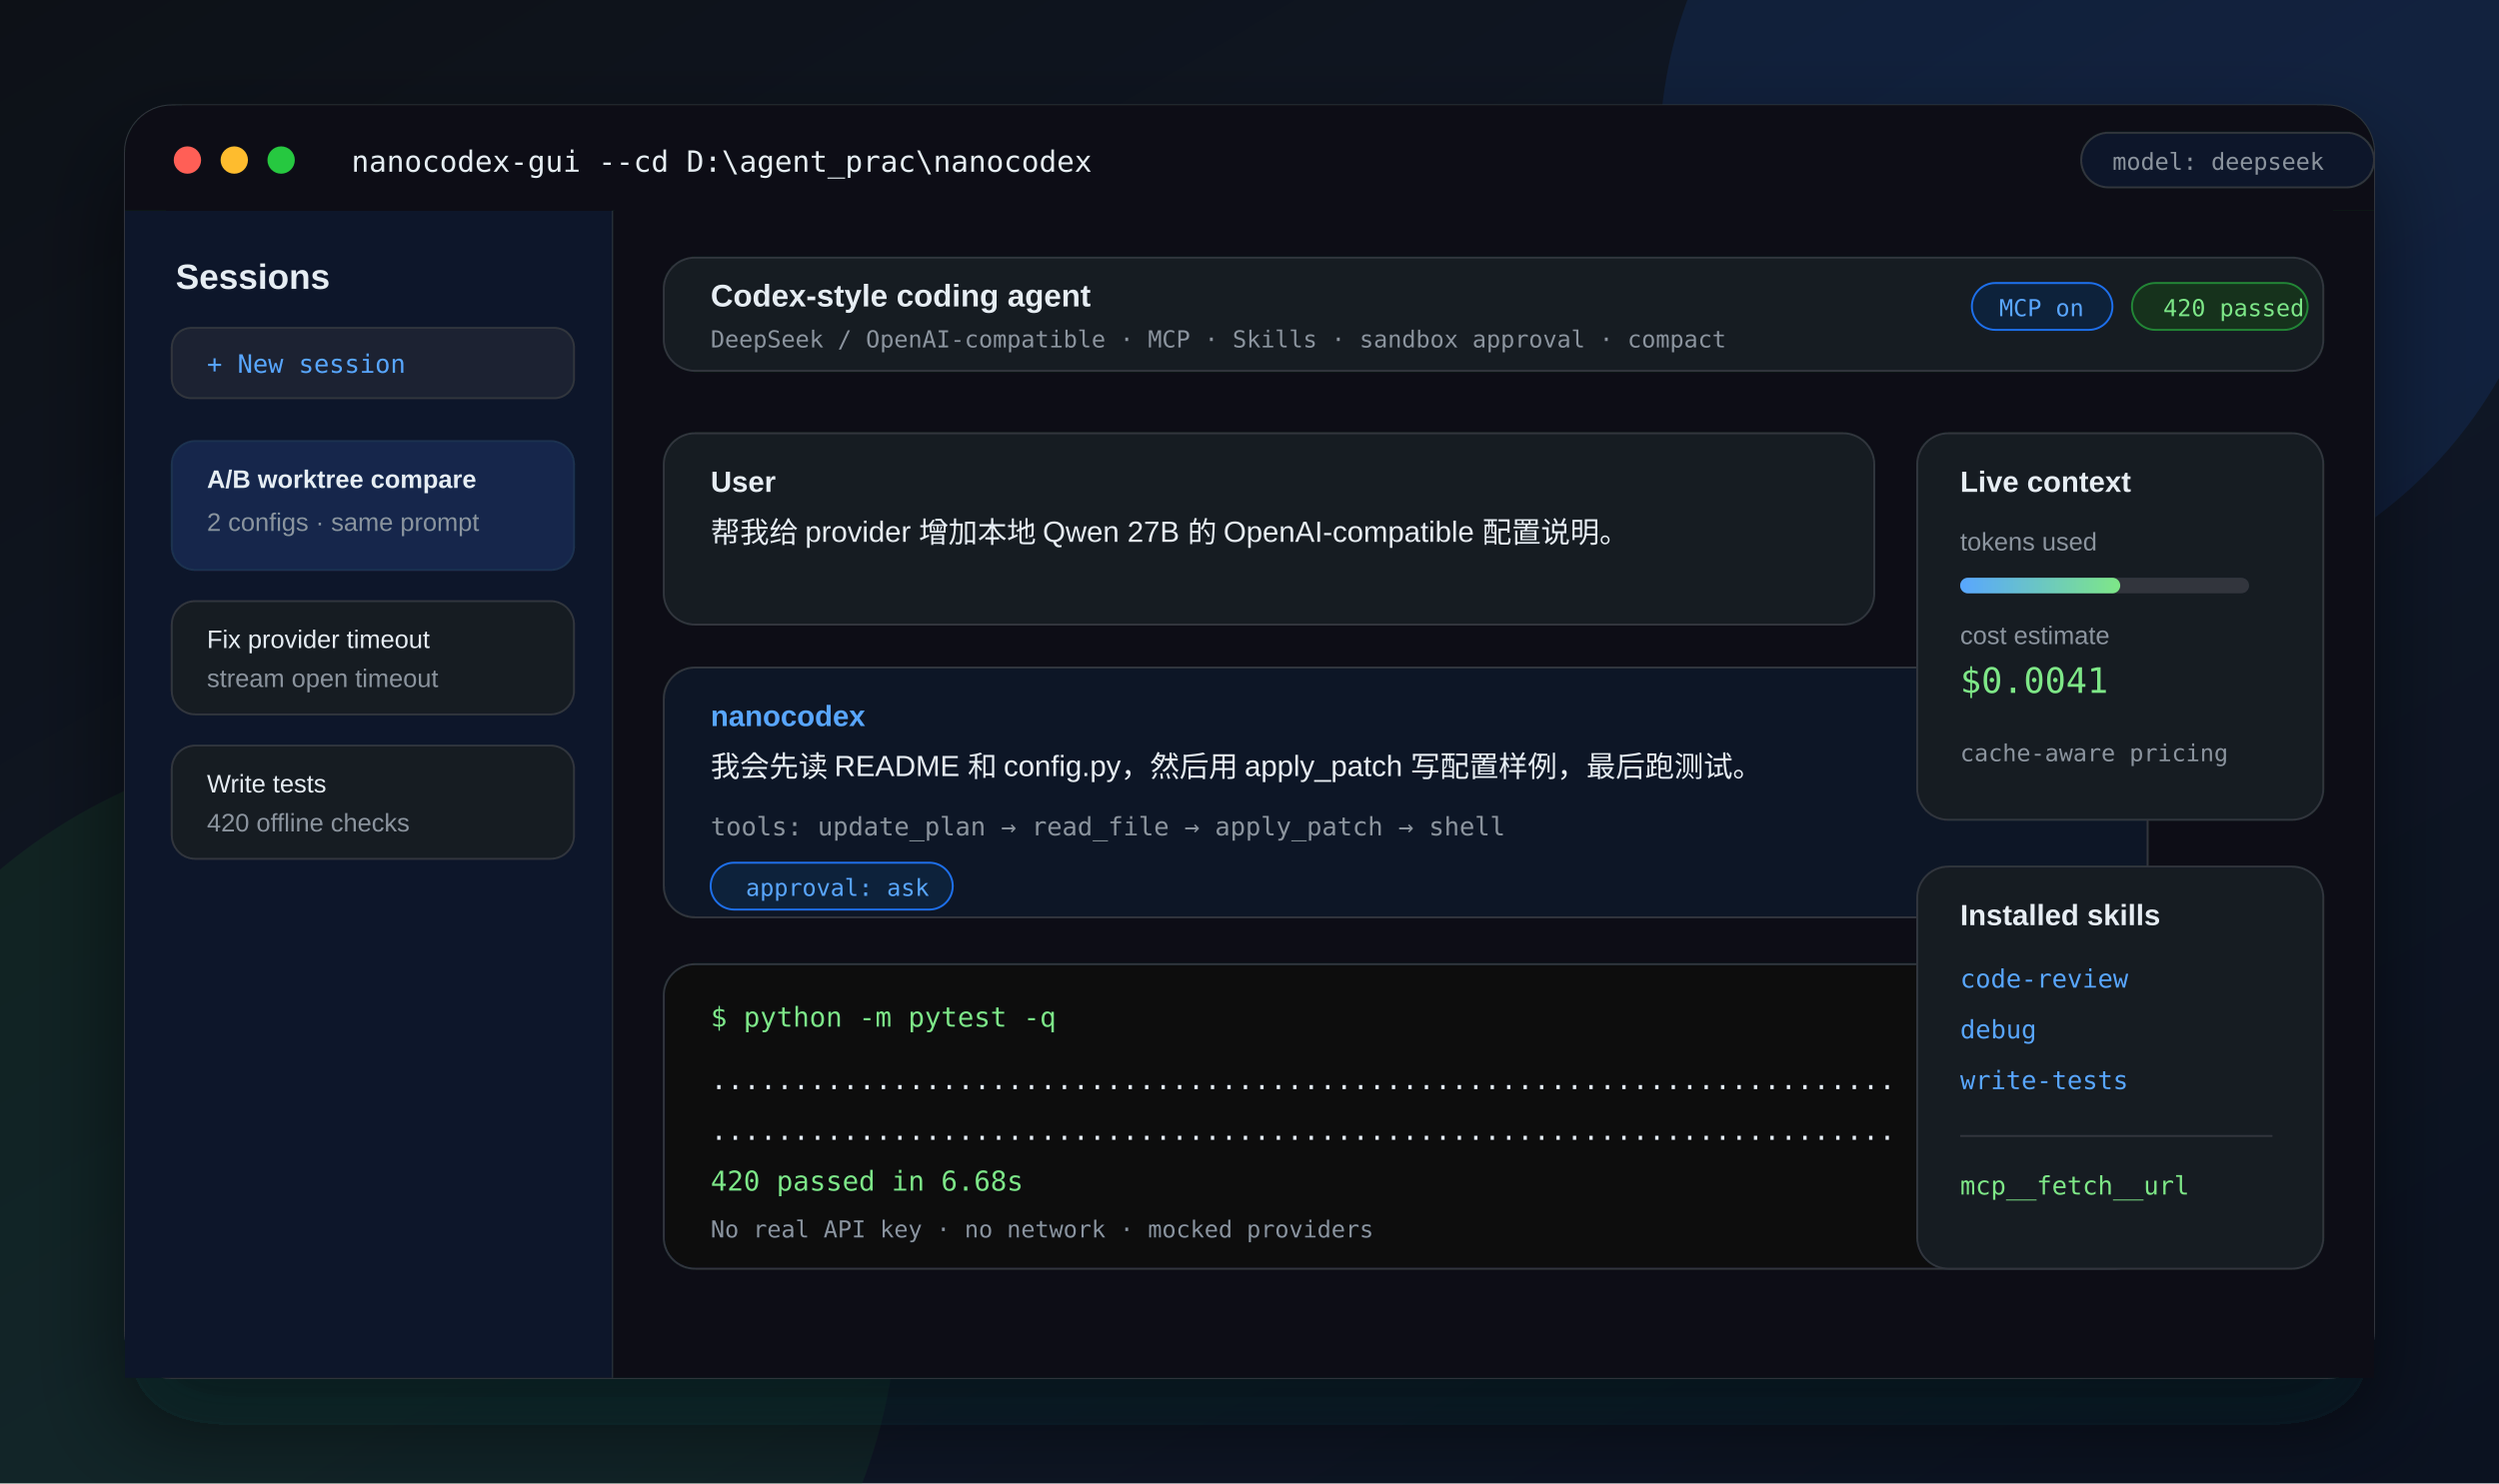
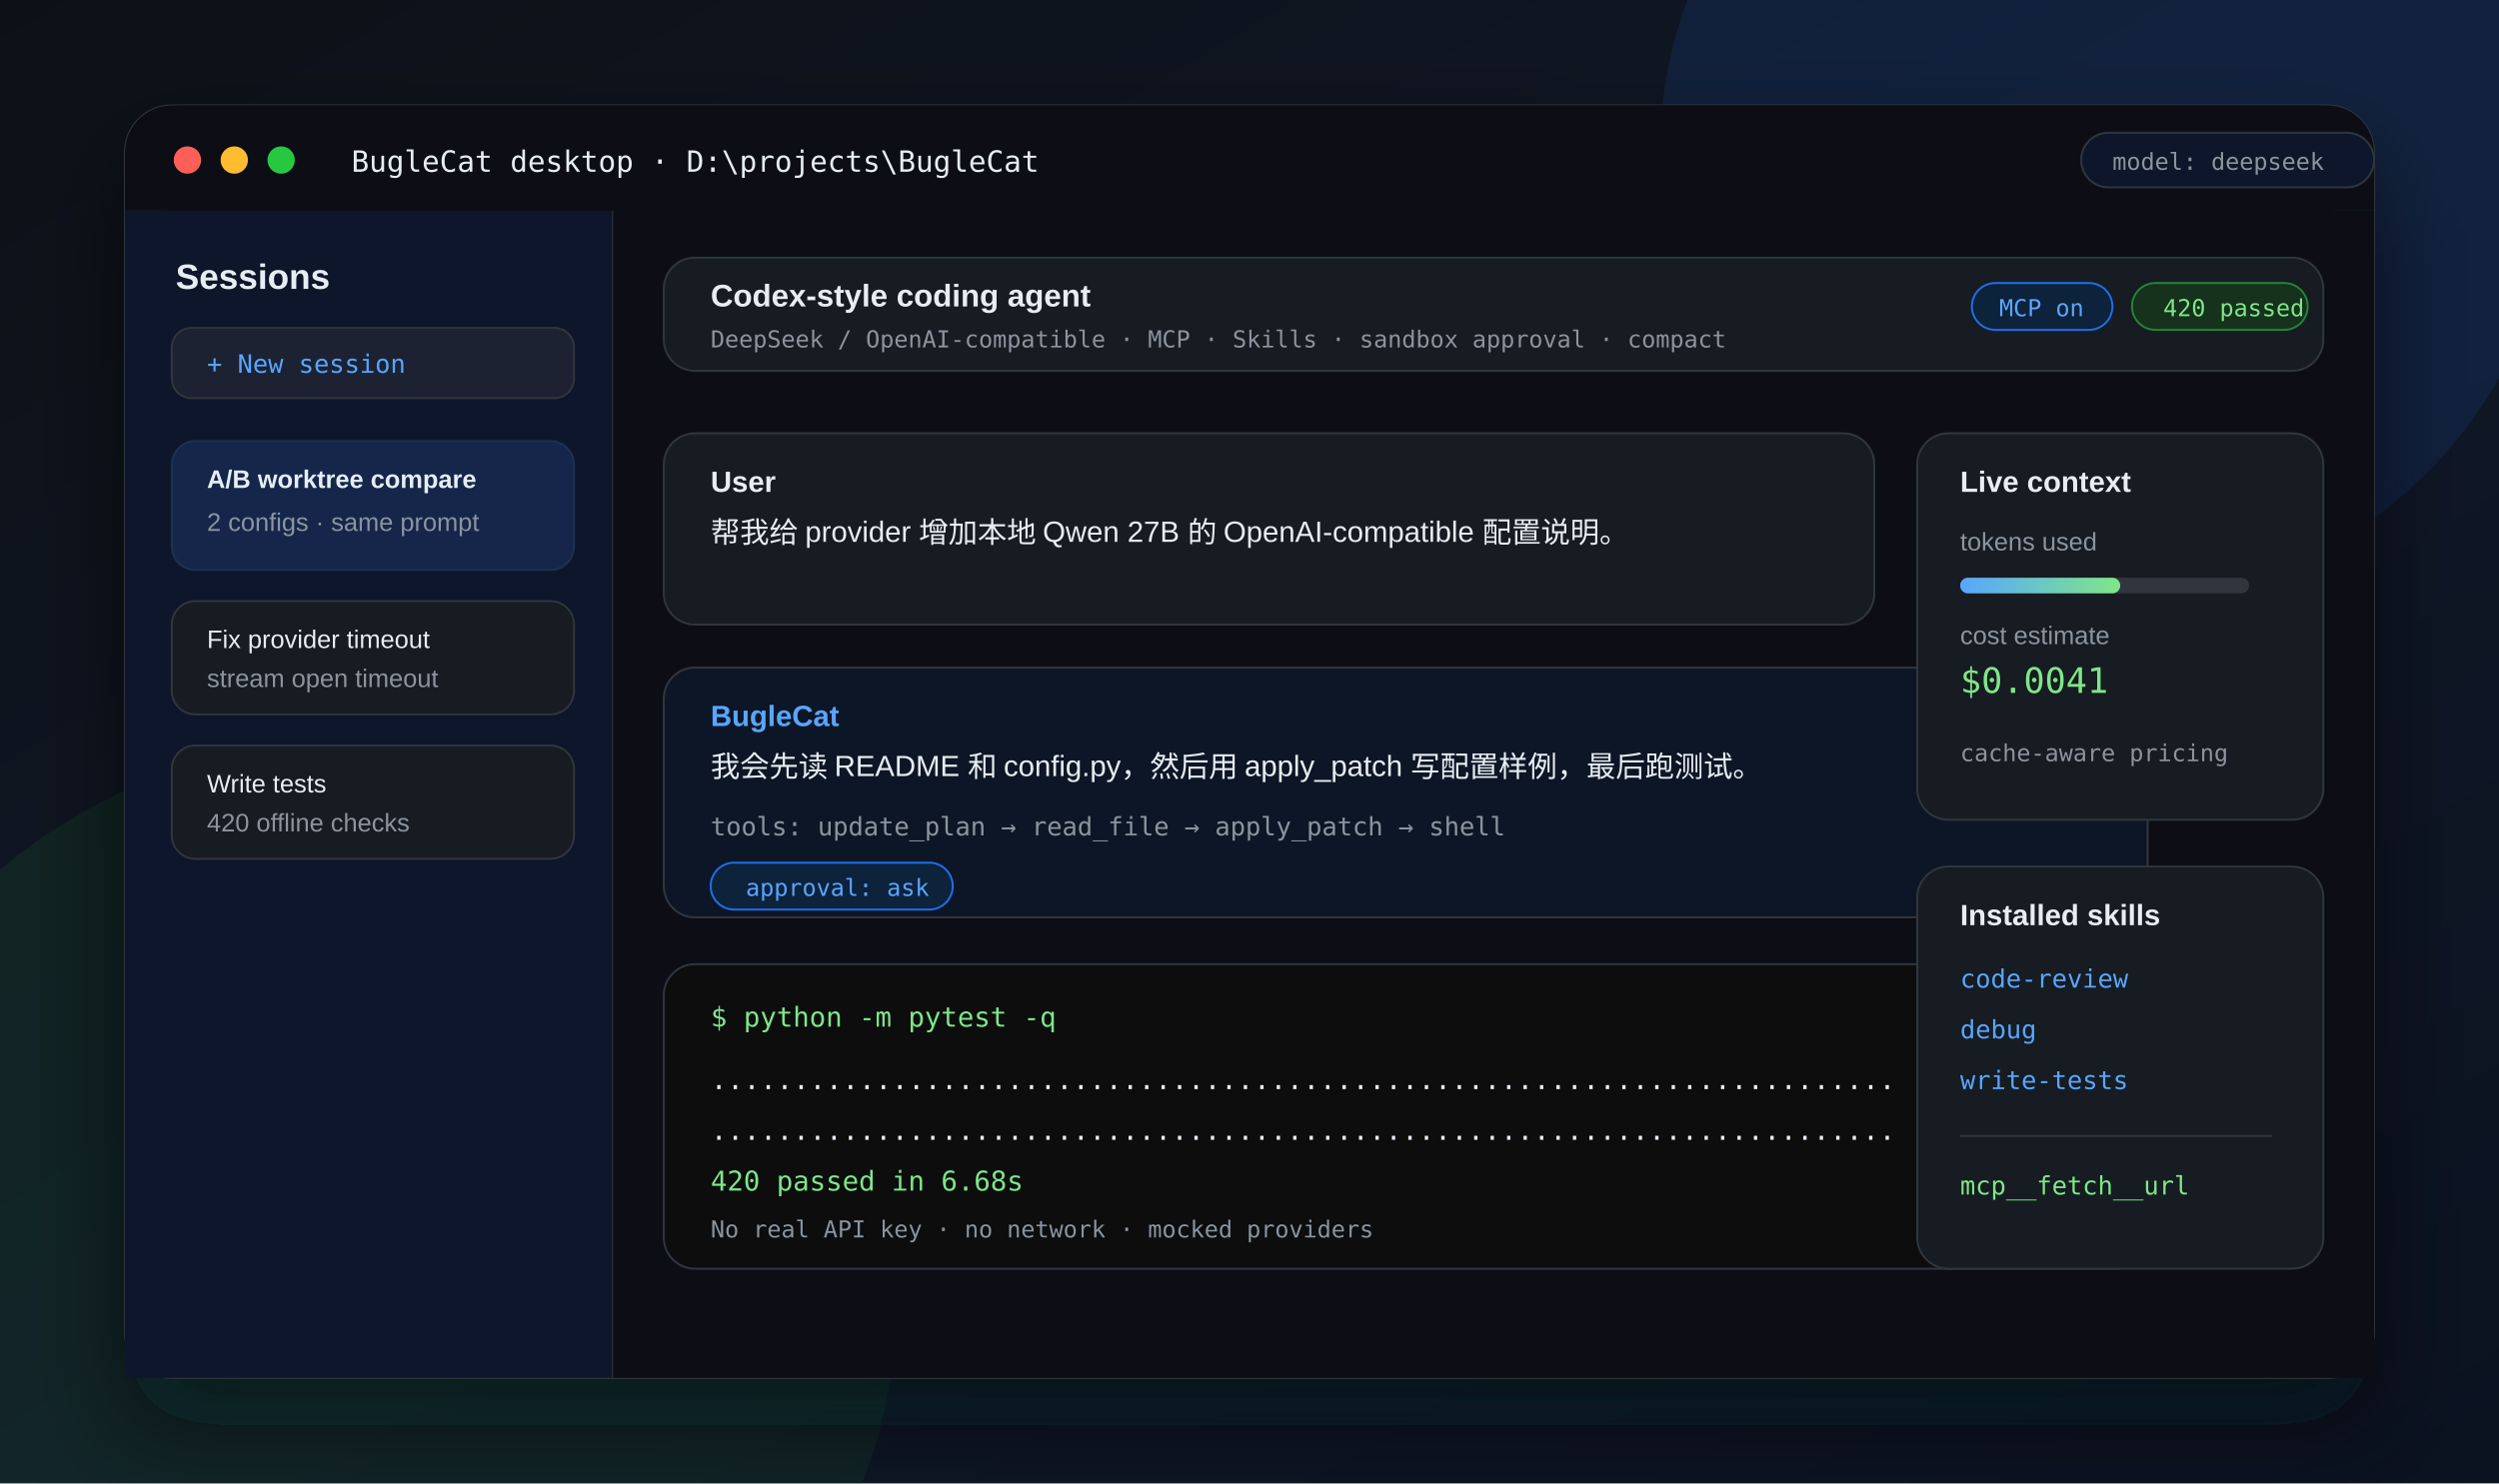
<svg xmlns="http://www.w3.org/2000/svg" width="1280" height="760" viewBox="0 0 1280 760" role="img" aria-labelledby="title desc">
  <defs>
    <linearGradient id="bg" x1="0" y1="0" x2="1" y2="1">
      <stop offset="0" stop-color="#0d1117" />
      <stop offset="0.52" stop-color="#101827" />
      <stop offset="1" stop-color="#0b1220" />
    </linearGradient>
    <linearGradient id="accent" x1="0" y1="0" x2="1" y2="0">
      <stop offset="0" stop-color="#58a6ff" />
      <stop offset="1" stop-color="#7ee787" />
    </linearGradient>
    <filter id="shadow" x="-20%" y="-20%" width="140%" height="140%">
      <feDropShadow dx="0" dy="24" stdDeviation="24" flood-color="#020817" flood-opacity="0.55" />
    </filter>
    <style>
      .mono { font-family: "Cascadia Code", "JetBrains Mono", Consolas, monospace; }
      .sans { font-family: "Segoe UI", "Microsoft YaHei", Arial, sans-serif; }
      .muted { fill: #8b949e; }
      .fg { fill: #e6edf3; }
      .blue { fill: #58a6ff; }
      .green { fill: #7ee787; }
      .orange { fill: #f0883e; }
      .line { stroke: #30363d; stroke-width: 1; }
    </style>
  </defs>
  <rect width="1280" height="760" fill="url(#bg)" />
  <circle cx="1080" cy="80" r="230" fill="#1f6feb" opacity="0.12" />
  <circle cx="180" cy="660" r="280" fill="#238636" opacity="0.12" />
  <g filter="url(#shadow)">
    <rect x="64" y="54" width="1152" height="652" rx="24" fill="#161b22" stroke="#30363d" />
    <rect x="64" y="54" width="1152" height="54" rx="24" fill="#0d1117" />
    <path d="M64 84 Q64 54 94 54 H1186 Q1216 54 1216 84 V108 H64 Z" fill="#0d1117" />
    <circle cx="96" cy="82" r="7" fill="#ff5f57" />
    <circle cx="120" cy="82" r="7" fill="#febc2e" />
    <circle cx="144" cy="82" r="7" fill="#28c840" />
-     <text x="180" y="88" class="mono fg" font-size="15">nanocodex-gui --cd D:\agent_prac\nanocodex</text>
+     <text x="180" y="88" class="mono fg" font-size="15">BugleCat desktop · D:\projects\BugleCat</text>
    <rect x="1066" y="68" width="150" height="28" rx="14" fill="#0f172a" stroke="#30363d" />
    <text x="1082" y="87" class="mono muted" font-size="12">model: deepseek</text>
    <rect x="64" y="108" width="250" height="598" fill="#0f172a" />
    <line x1="314" y1="108" x2="314" y2="706" class="line" />
    <text x="90" y="148" class="sans fg" font-size="18" font-weight="700">Sessions</text>
    <rect x="88" y="168" width="206" height="36" rx="10" fill="#1c2230" stroke="#30363d" />
    <text x="106" y="191" class="mono blue" font-size="13">+ New session</text>
    <g class="sans" font-size="13">
      <rect x="88" y="226" width="206" height="66" rx="12" fill="#1f6feb" opacity="0.18" stroke="#58a6ff" />
      <text x="106" y="250" class="fg" font-weight="700">A/B worktree compare</text>
      <text x="106" y="272" class="muted">2 configs · same prompt</text>
      <rect x="88" y="308" width="206" height="58" rx="12" fill="#161b22" stroke="#30363d" />
      <text x="106" y="332" class="fg">Fix provider timeout</text>
      <text x="106" y="352" class="muted">stream open timeout</text>
      <rect x="88" y="382" width="206" height="58" rx="12" fill="#161b22" stroke="#30363d" />
      <text x="106" y="406" class="fg">Write tests</text>
      <text x="106" y="426" class="muted">420 offline checks</text>
    </g>
    <rect x="314" y="108" width="902" height="598" fill="#0d1117" />
    <rect x="340" y="132" width="850" height="58" rx="16" fill="#161b22" stroke="#30363d" />
    <text x="364" y="157" class="sans fg" font-size="16" font-weight="700">Codex-style coding agent</text>
    <text x="364" y="178" class="mono muted" font-size="12">DeepSeek / OpenAI-compatible · MCP · Skills · sandbox approval · compact</text>
    <g class="mono" font-size="12">
      <rect x="1010" y="145" width="72" height="24" rx="12" fill="#10223a" stroke="#1f6feb" />
      <text x="1024" y="162" class="blue">MCP on</text>
      <rect x="1092" y="145" width="90" height="24" rx="12" fill="#12301e" stroke="#238636" />
      <text x="1108" y="162" class="green">420 passed</text>
    </g>
    <g class="sans">
      <rect x="340" y="222" width="620" height="98" rx="16" fill="#161b22" stroke="#30363d" />
      <text x="364" y="252" class="fg" font-size="15" font-weight="700">User</text>
      <text x="364" y="278" class="fg" font-size="15">帮我给 provider 增加本地 Qwen 27B 的 OpenAI-compatible 配置说明。</text>
      <rect x="340" y="342" width="760" height="128" rx="16" fill="#101827" stroke="#30363d" />
-       <text x="364" y="372" class="blue" font-size="15" font-weight="700">nanocodex</text>
+       <text x="364" y="372" class="blue" font-size="15" font-weight="700">BugleCat</text>
      <text x="364" y="398" class="fg" font-size="15">我会先读 README 和 config.py，然后用 apply_patch 写配置样例，最后跑测试。</text>
      <text x="364" y="428" class="mono muted" font-size="13">tools: update_plan → read_file → apply_patch → shell</text>
      <rect x="364" y="442" width="124" height="24" rx="12" fill="#10223a" stroke="#1f6feb" />
      <text x="382" y="459" class="mono blue" font-size="12">approval: ask</text>
    </g>
    <g>
      <rect x="340" y="494" width="760" height="156" rx="16" fill="#070b11" stroke="#30363d" />
      <text x="364" y="526" class="mono green" font-size="14">$ python -m pytest -q</text>
      <text x="364" y="558" class="mono fg" font-size="14">........................................................................ [ 17%]</text>
      <text x="364" y="584" class="mono fg" font-size="14">........................................................................ [ 85%]</text>
      <text x="364" y="610" class="mono green" font-size="14">420 passed in 6.68s</text>
      <text x="364" y="634" class="mono muted" font-size="12">No real API key · no network · mocked providers</text>
    </g>
    <g class="sans">
      <rect x="982" y="222" width="208" height="198" rx="16" fill="#161b22" stroke="#30363d" />
      <text x="1004" y="252" class="fg" font-size="15" font-weight="700">Live context</text>
      <text x="1004" y="282" class="muted" font-size="13">tokens used</text>
      <rect x="1004" y="296" width="148" height="8" rx="4" fill="#30363d" />
      <rect x="1004" y="296" width="82" height="8" rx="4" fill="url(#accent)" />
      <text x="1004" y="330" class="muted" font-size="13">cost estimate</text>
      <text x="1004" y="355" class="mono green" font-size="18">$0.0041</text>
      <text x="1004" y="390" class="mono muted" font-size="12">cache-aware pricing</text>
      <rect x="982" y="444" width="208" height="206" rx="16" fill="#161b22" stroke="#30363d" />
      <text x="1004" y="474" class="fg" font-size="15" font-weight="700">Installed skills</text>
      <text x="1004" y="506" class="mono blue" font-size="13">code-review</text>
      <text x="1004" y="532" class="mono blue" font-size="13">debug</text>
      <text x="1004" y="558" class="mono blue" font-size="13">write-tests</text>
      <line x1="1004" y1="582" x2="1164" y2="582" class="line" />
      <text x="1004" y="612" class="mono green" font-size="13">mcp__fetch__url</text>
    </g>
  </g>
</svg>
